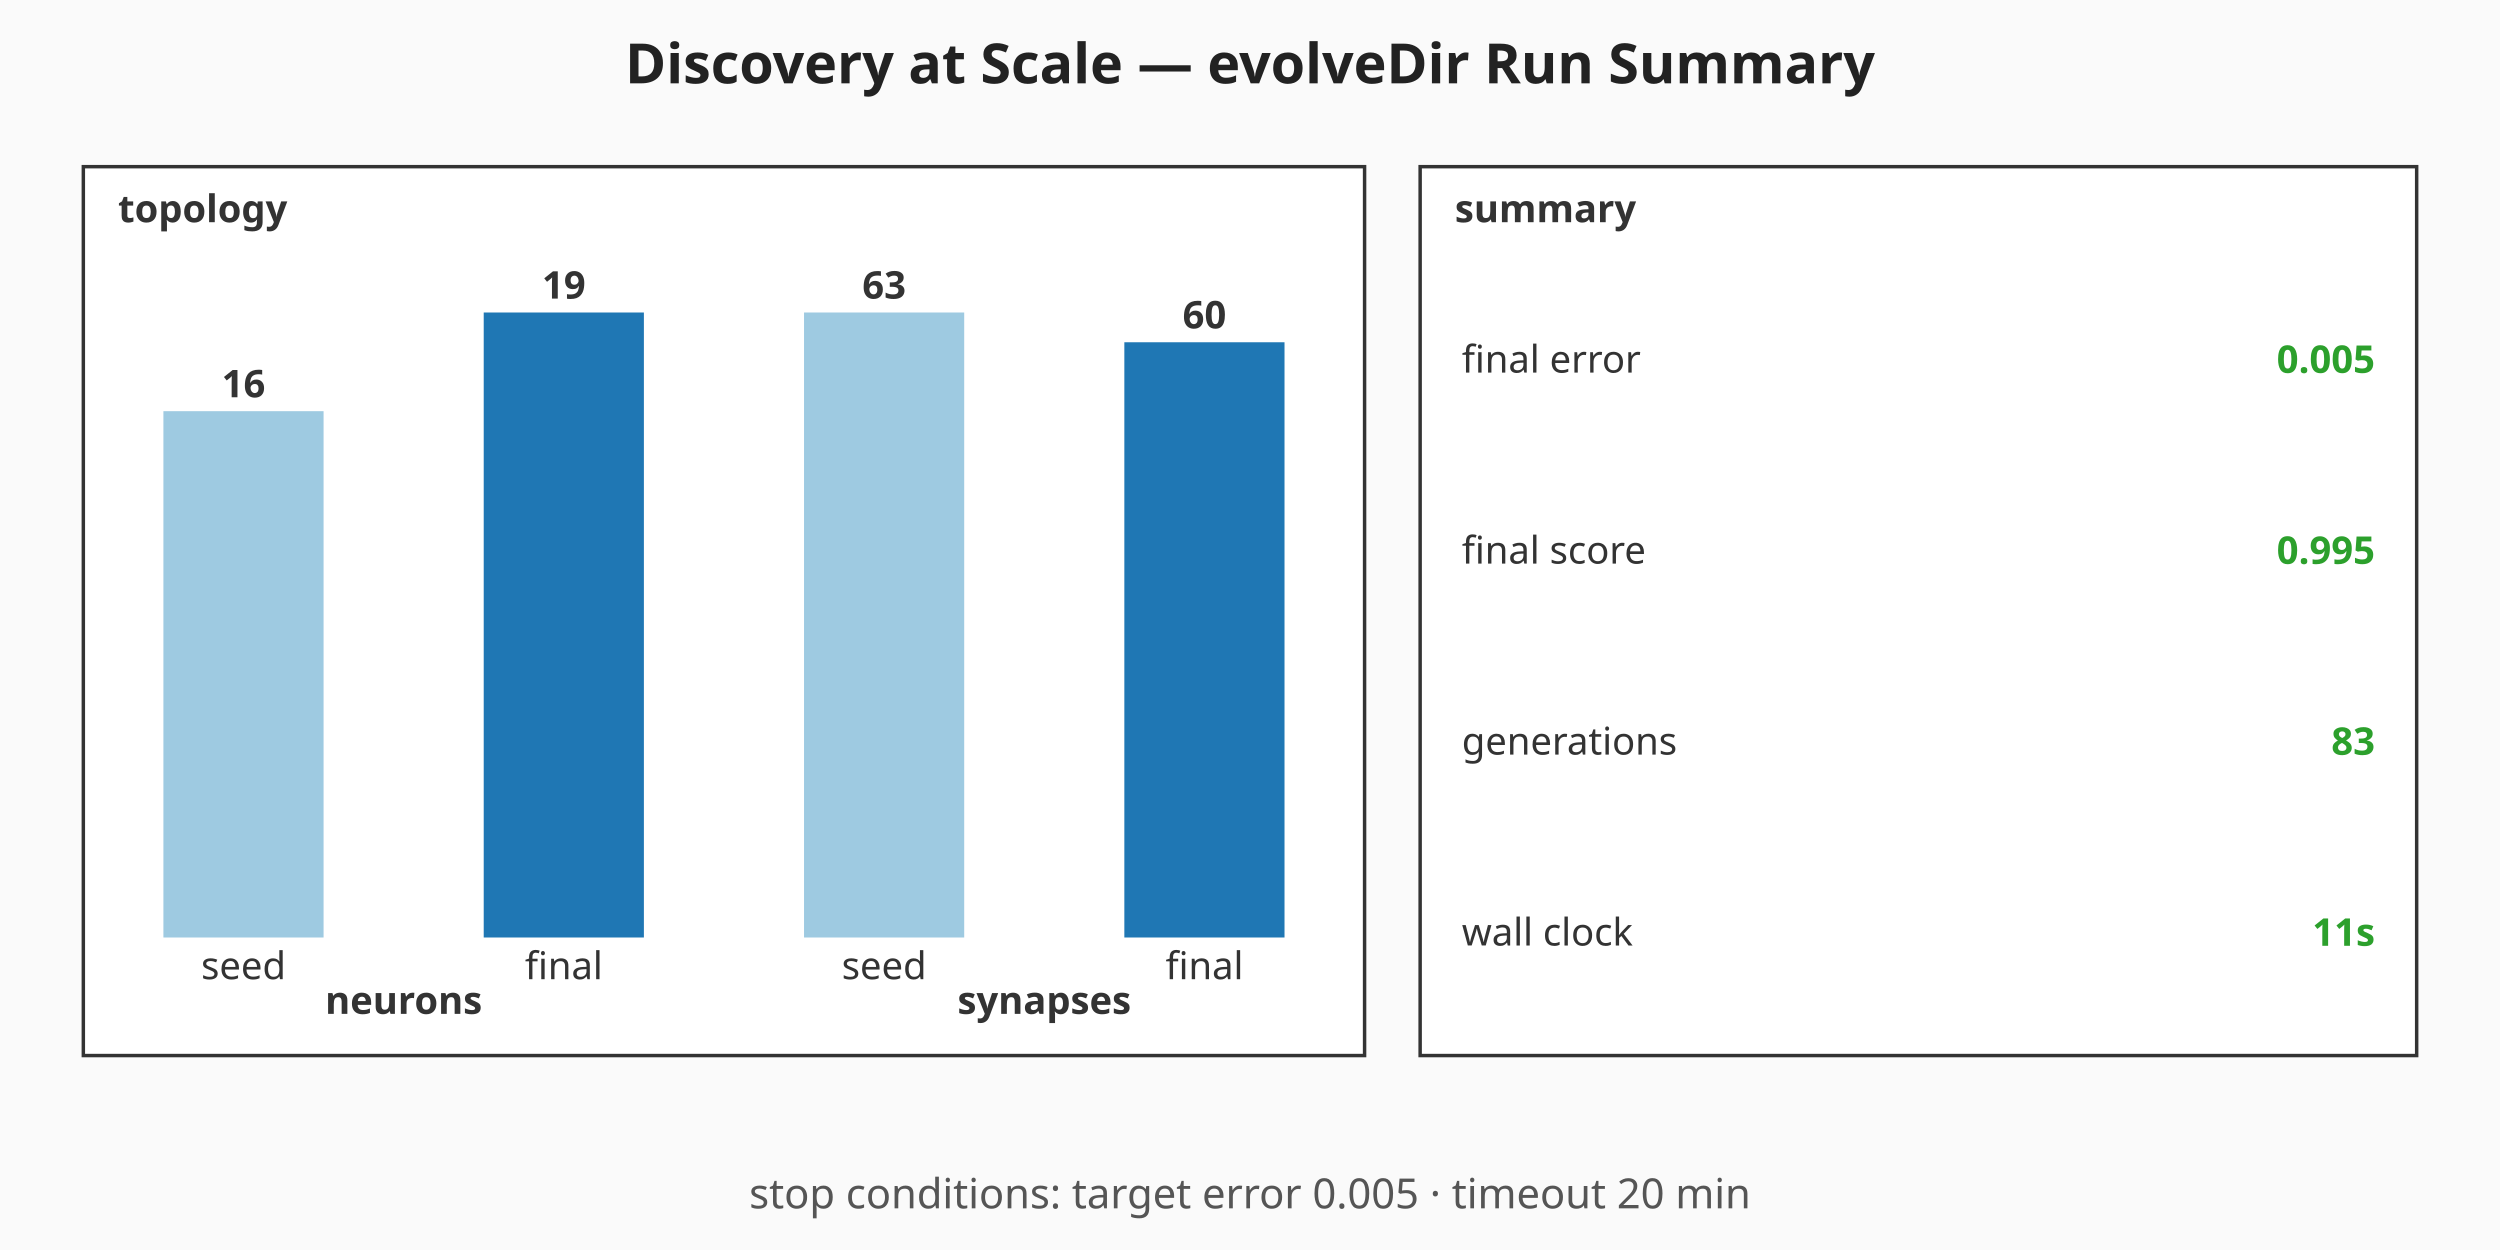
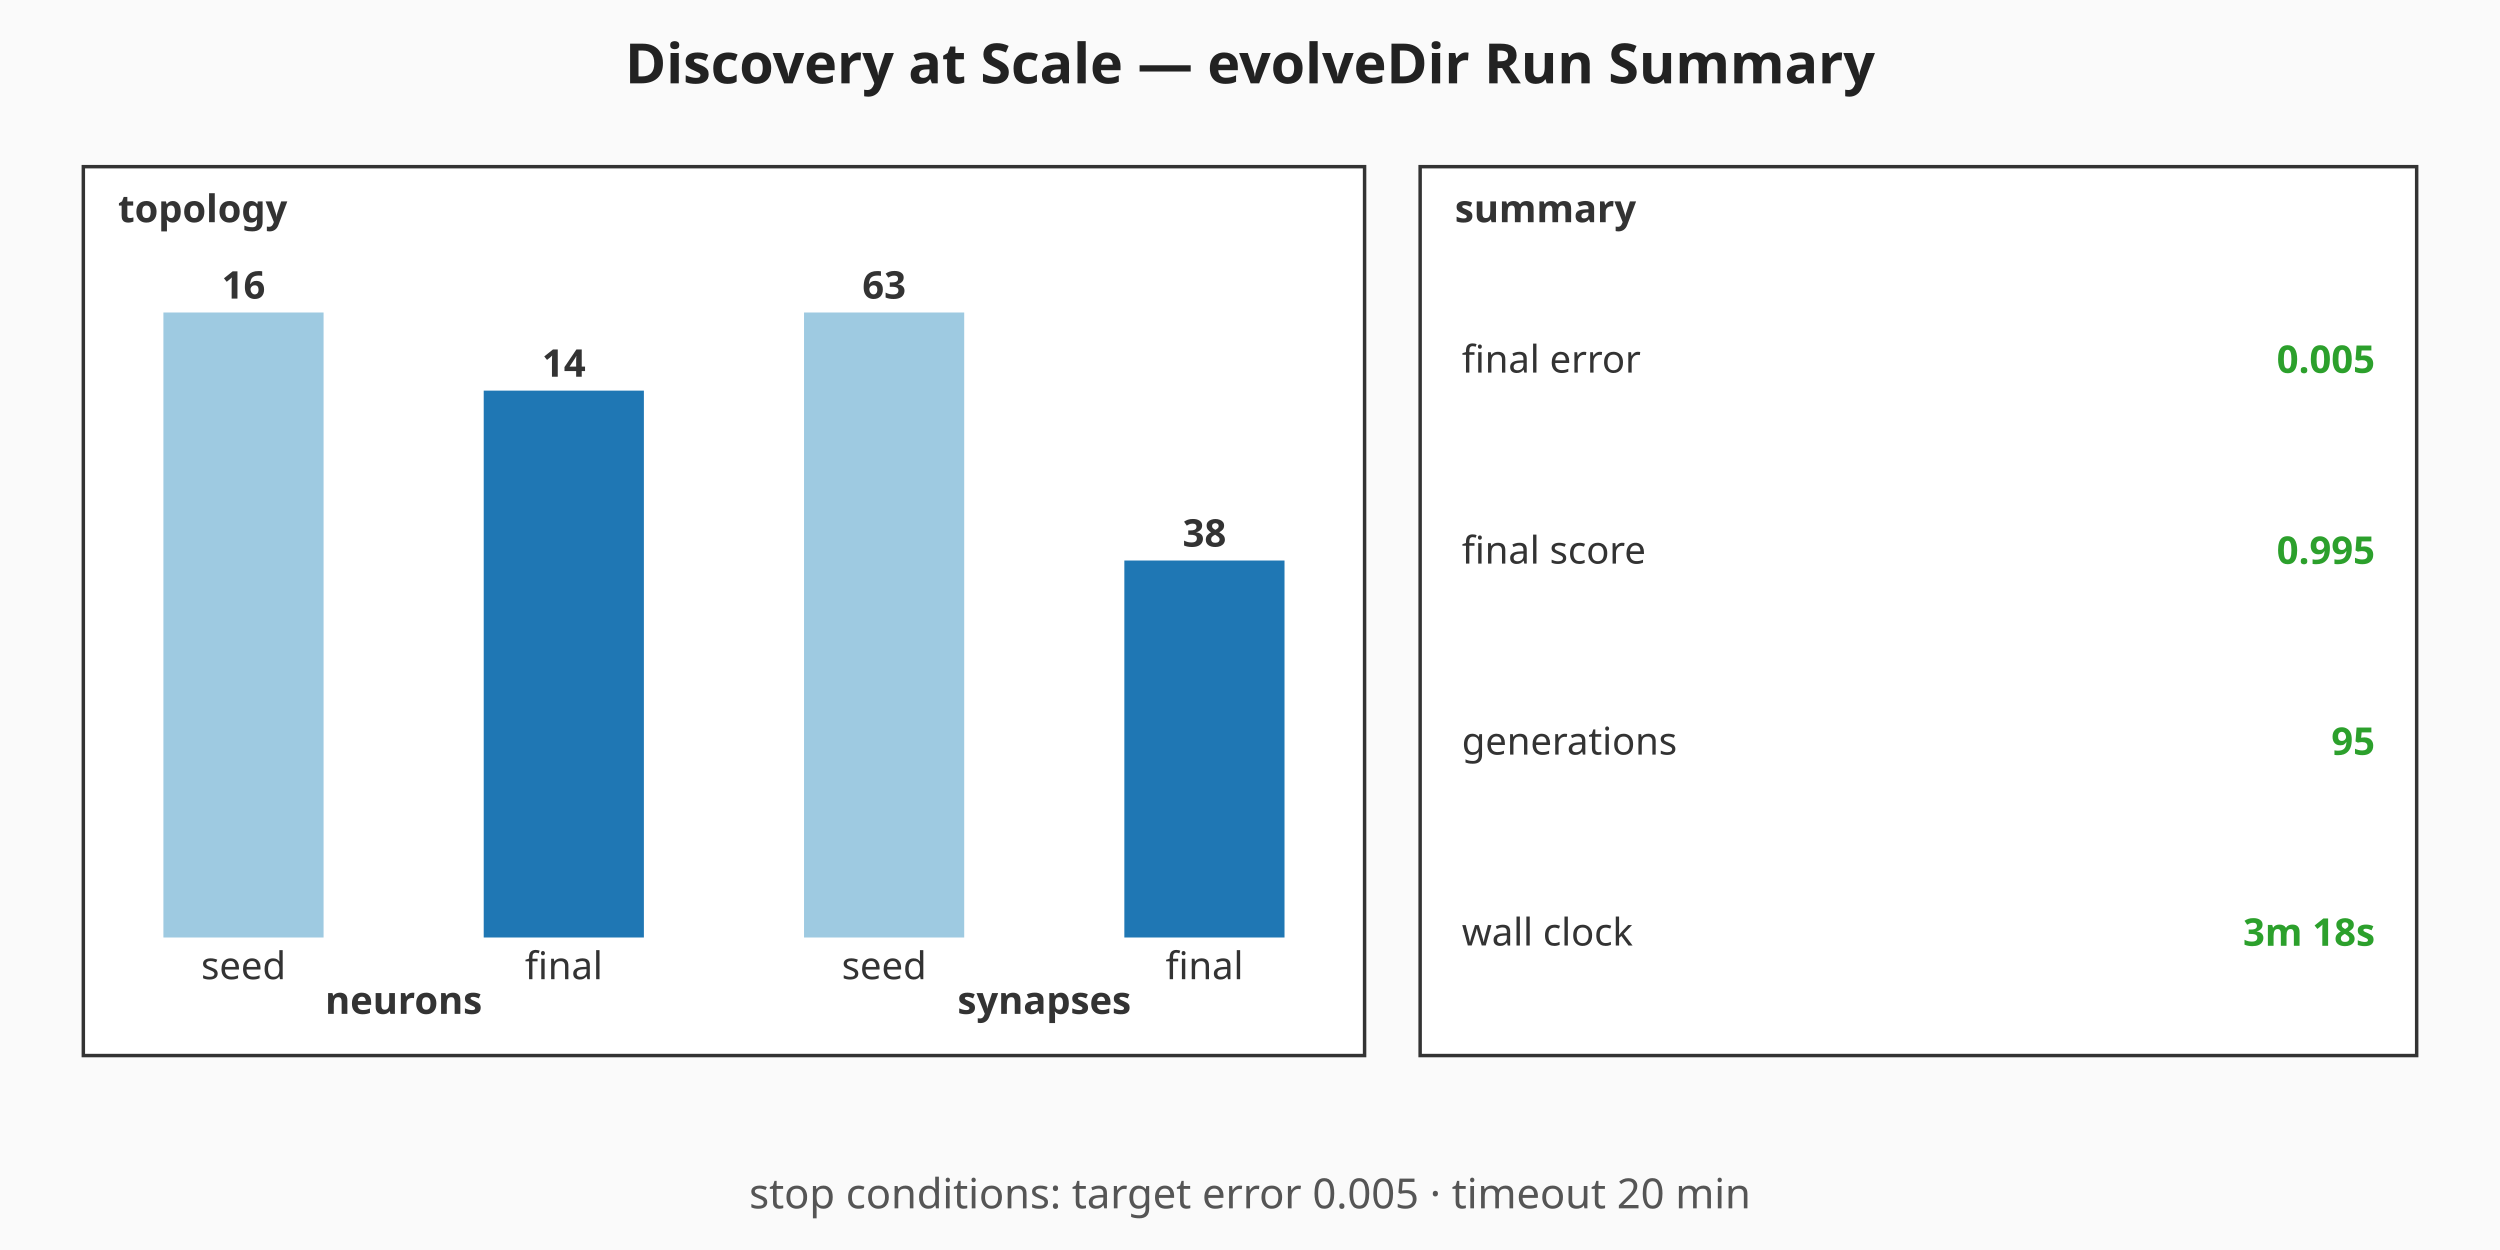
<svg xmlns="http://www.w3.org/2000/svg" viewBox="0 0 720 360" width="720" height="360" role="img" aria-label="Discovery at Scale — evolveDir Run Summary summary chart">
  <rect width="720" height="360" fill="#fafafa" />
  <text x="360" y="24" text-anchor="middle" font-family="sans-serif" font-size="16" font-weight="bold" fill="#222">Discovery at Scale — evolveDir Run Summary</text>
  <g class="topology" font-family="sans-serif" font-size="11" fill="#333">
    <rect x="24" y="48" width="369" height="256" fill="#ffffff" stroke="#333" stroke-width="1" />
    <text x="34" y="64" font-weight="bold">topology</text>
-     <rect class="topo-bar topo-bar-seed-neurons" x="47.06" y="118.42" width="46.13" height="151.58" fill="#9ecae1" />
-     <text x="70.13" y="114.42" text-anchor="middle" font-weight="bold">16</text>
+     <rect class="topo-bar topo-bar-seed-neurons" x="47.06" y="90" width="46.13" height="180" fill="#9ecae1" />
+     <text x="70.13" y="86" text-anchor="middle" font-weight="bold">16</text>
    <text x="70.13" y="282" text-anchor="middle">seed</text>
-     <rect class="topo-bar topo-bar-final-neurons" x="139.31" y="90" width="46.13" height="180" fill="#1f77b4" />
-     <text x="162.38" y="86" text-anchor="middle" font-weight="bold">19</text>
+     <rect class="topo-bar topo-bar-final-neurons" x="139.31" y="112.5" width="46.13" height="157.5" fill="#1f77b4" />
+     <text x="162.38" y="108.5" text-anchor="middle" font-weight="bold">14</text>
    <text x="162.38" y="282" text-anchor="middle">final</text>
    <text x="116.25" y="292" text-anchor="middle" font-weight="bold">neurons</text>
    <rect class="topo-bar topo-bar-seed-synapses" x="231.56" y="90" width="46.13" height="180" fill="#9ecae1" />
    <text x="254.63" y="86" text-anchor="middle" font-weight="bold">63</text>
    <text x="254.63" y="282" text-anchor="middle">seed</text>
-     <rect class="topo-bar topo-bar-final-synapses" x="323.81" y="98.57" width="46.13" height="171.43" fill="#1f77b4" />
-     <text x="346.88" y="94.57" text-anchor="middle" font-weight="bold">60</text>
+     <rect class="topo-bar topo-bar-final-synapses" x="323.81" y="161.43" width="46.13" height="108.57" fill="#1f77b4" />
+     <text x="346.88" y="157.43" text-anchor="middle" font-weight="bold">38</text>
    <text x="346.88" y="282" text-anchor="middle">final</text>
    <text x="300.75" y="292" text-anchor="middle" font-weight="bold">synapses</text>
  </g>
  <g class="callouts" font-family="sans-serif" font-size="11" fill="#333">
    <rect x="409" y="48" width="287" height="256" fill="#ffffff" stroke="#333" stroke-width="1" />
    <text x="419" y="64" font-weight="bold">summary</text>
    <text class="callout-label" x="421" y="103.5" dominant-baseline="middle">final error</text>
    <text class="callout-value" x="684" y="103.5" text-anchor="end" dominant-baseline="middle" font-weight="bold" fill="#2ca02c">0.005</text>
    <text class="callout-label" x="421" y="158.5" dominant-baseline="middle">final score</text>
    <text class="callout-value" x="684" y="158.5" text-anchor="end" dominant-baseline="middle" font-weight="bold" fill="#2ca02c">0.995</text>
    <text class="callout-label" x="421" y="213.5" dominant-baseline="middle">generations</text>
-     <text class="callout-value" x="684" y="213.5" text-anchor="end" dominant-baseline="middle" font-weight="bold" fill="#2ca02c">83</text>
+     <text class="callout-value" x="684" y="213.5" text-anchor="end" dominant-baseline="middle" font-weight="bold" fill="#2ca02c">95</text>
    <text class="callout-label" x="421" y="268.5" dominant-baseline="middle">wall clock</text>
-     <text class="callout-value" x="684" y="268.5" text-anchor="end" dominant-baseline="middle" font-weight="bold" fill="#2ca02c">11s</text>
+     <text class="callout-value" x="684" y="268.5" text-anchor="end" dominant-baseline="middle" font-weight="bold" fill="#2ca02c">3m 18s</text>
  </g>
  <g class="caption" font-family="sans-serif" font-size="12" fill="#555">
    <text x="360" y="348" text-anchor="middle">stop conditions: target error 0.005 · timeout 20 min</text>
  </g>
</svg>
